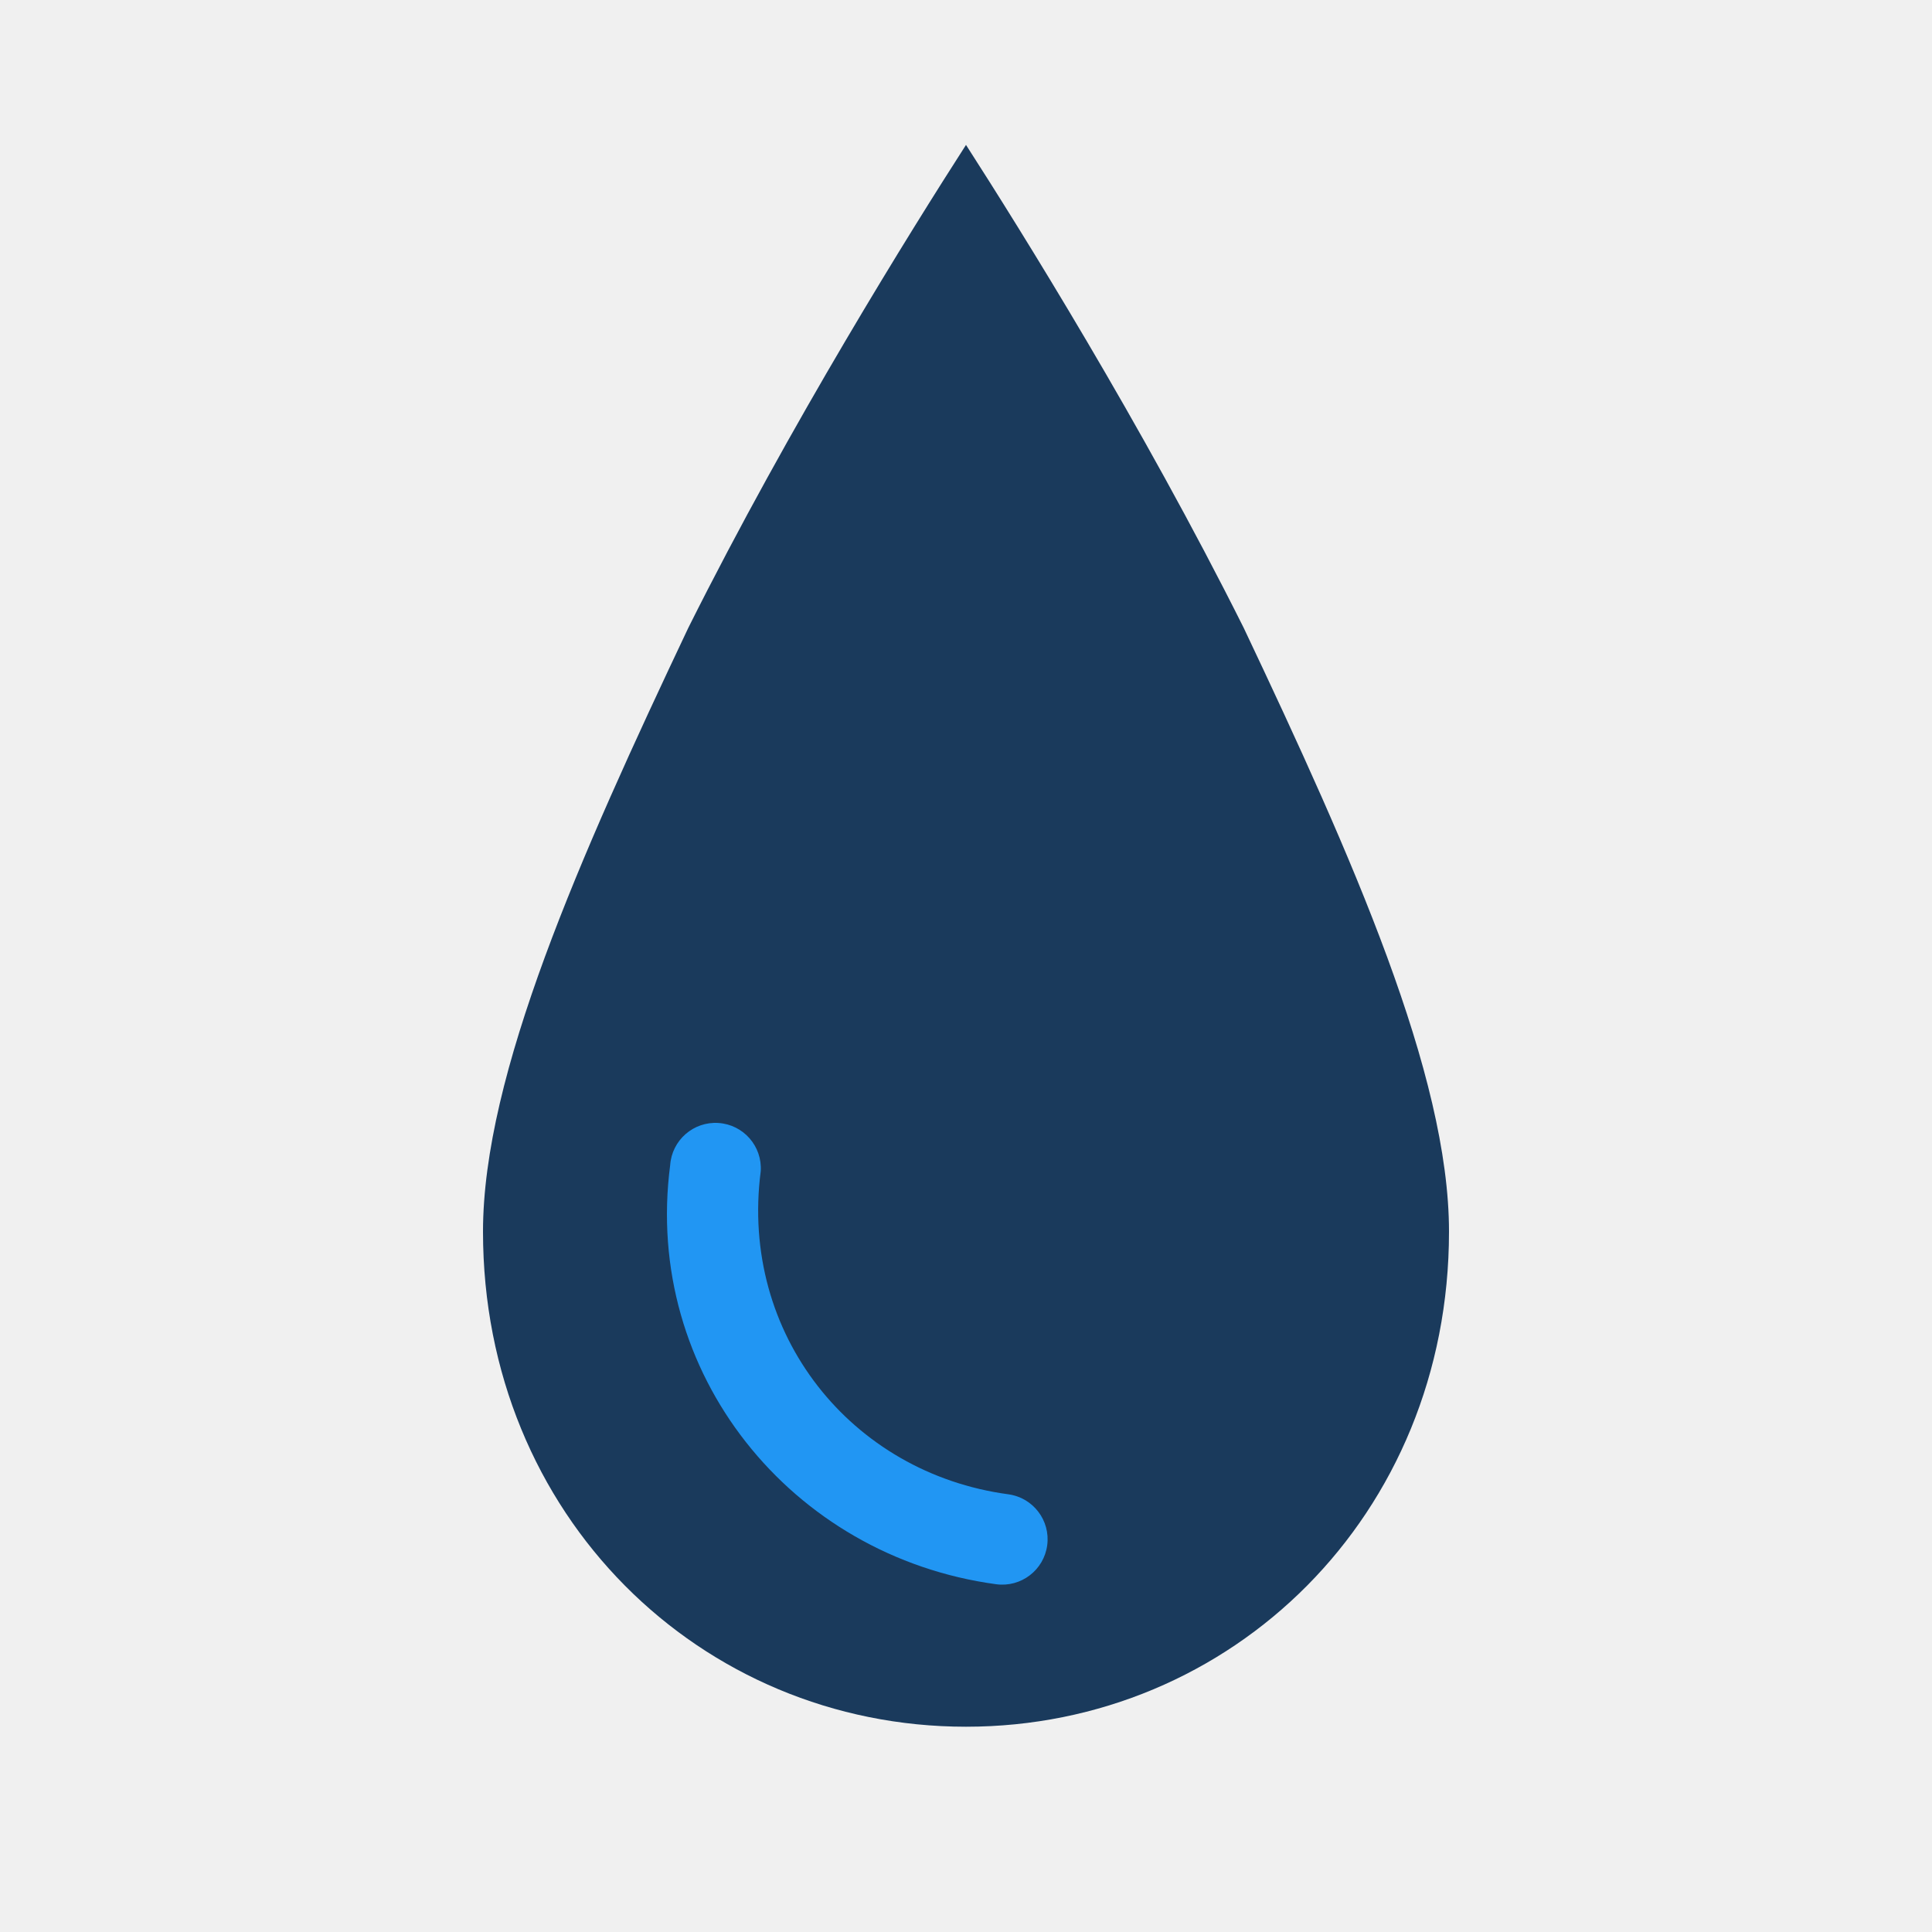
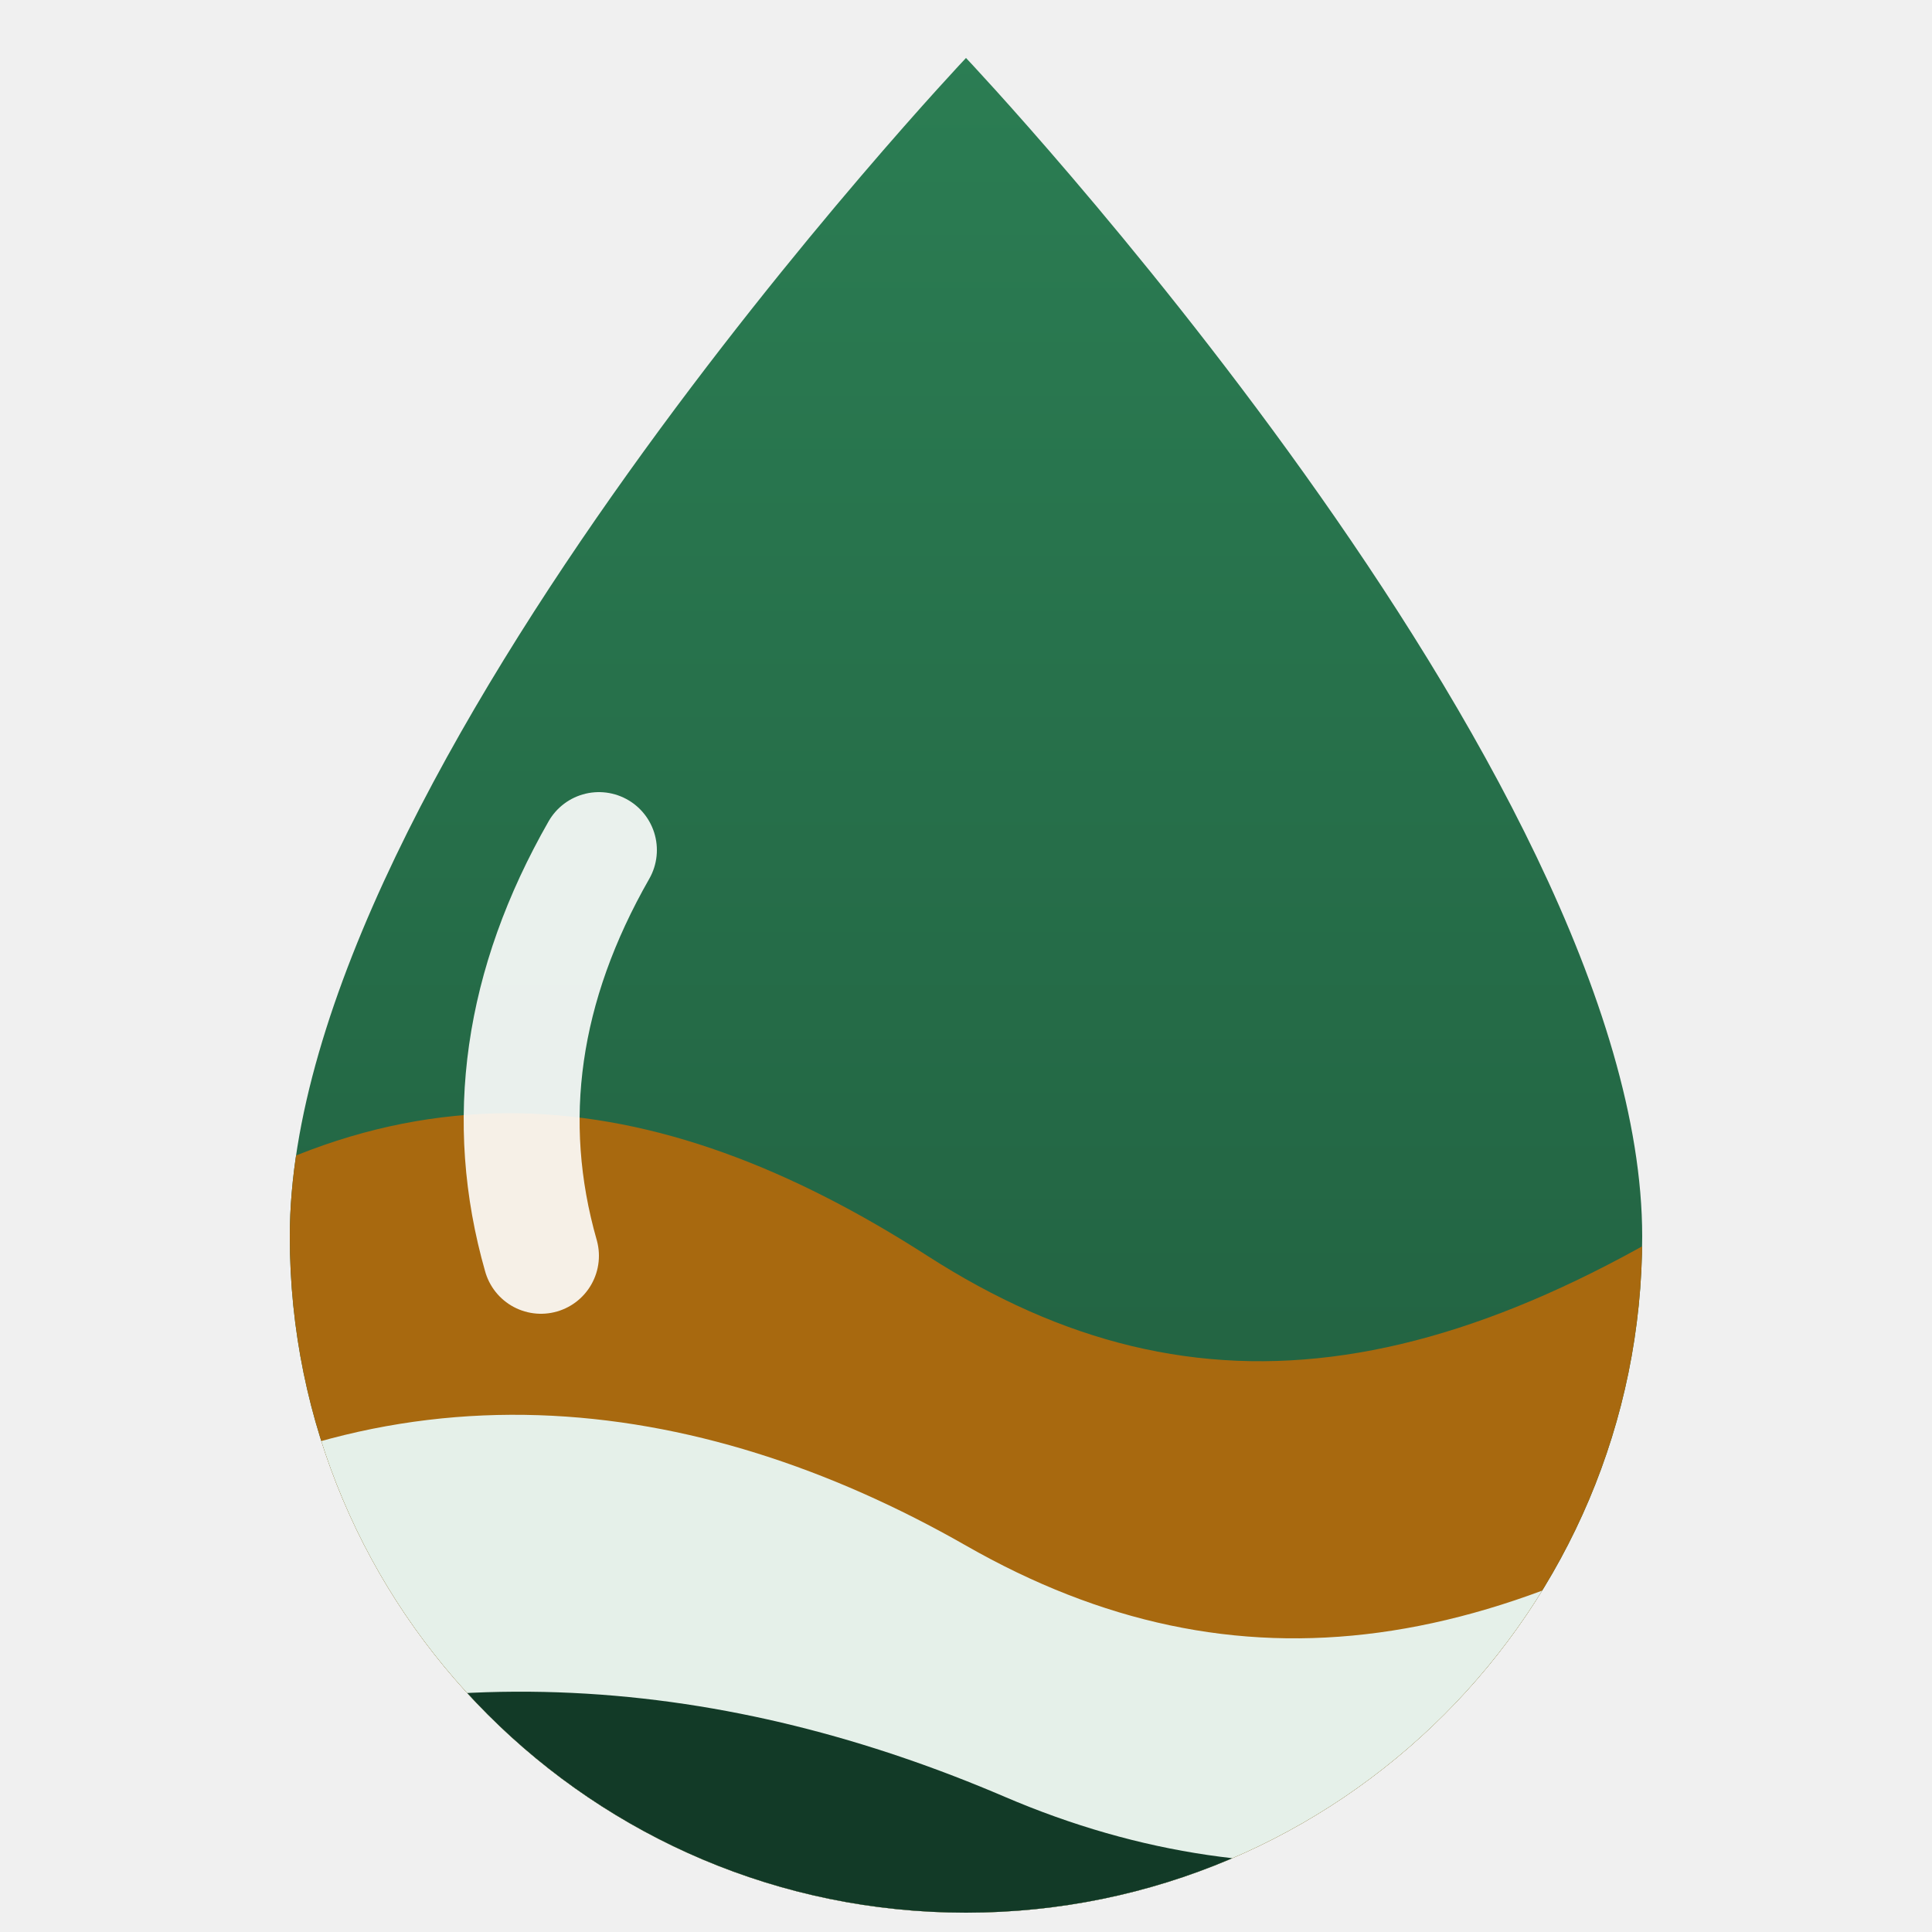
- <svg xmlns="http://www.w3.org/2000/svg" viewBox="0 0 32 32" role="img" aria-label="Water Softener of Minneapolis">
-   <path d="M16 2.4c-.9 1.4-2.9 4.6-4.6 8C9.6 14.2 8 17.8 8 20.4c0 4.7 3.6 8.2 8 8.2s8-3.5 8-8.2c0-2.6-1.6-6.2-3.4-10C18.9 7 16.9 3.8 16 2.4Z" fill="#1A3A5C" />
-   <path d="M12.6 19.4c-.35 2.7 1.5 5 4.1 5.35a.75.75 0 0 1-.2 1.49c-3.4-.46-5.85-3.5-5.4-6.94a.75.75 0 0 1 1.5.1Z" fill="#2196F3" />
+ <svg xmlns="http://www.w3.org/2000/svg" width="64" height="64" viewBox="0 0 100 100" role="img" aria-label="Minneapolis Elite Water Softener">
+   <defs>
+     <clipPath id="f">
+       <path d="M50 3 C50 3 15 40 15 64 A35 35 0 0 0 85 64 C85 40 50 3 50 3 Z" />
+     </clipPath>
+     <linearGradient id="fg" x1="0" y1="0" x2="0" y2="1">
+       <stop offset="0" stop-color="#2b7d53" />
+       <stop offset="1" stop-color="#1F5A3C" />
+     </linearGradient>
+   </defs>
+   <path d="M50 3 C50 3 15 40 15 64 A35 35 0 0 0 85 64 C85 40 50 3 50 3 Z" fill="url(#fg)" />
+   <g clip-path="url(#f)">
+     <path d="M5 66 C20 54 34 56 48 65 C62 74 76 72 95 58 L95 100 L5 100 Z" fill="#A8690F" />
+     <path d="M5 80 C20 70 36 72 50 80 C64 88 78 86 95 74 L95 100 L5 100 Z" fill="#E5F0E9" />
+     <path d="M5 92 C22 85 38 87 52 93 C66 99 80 97 95 88 L95 100 L5 100 Z" fill="#123A27" />
+   </g>
+   <path d="M31 44 C27 51 26 58 28 65" fill="none" stroke="#FFFFFF" stroke-width="6" stroke-linecap="round" opacity="0.9" />
</svg>
